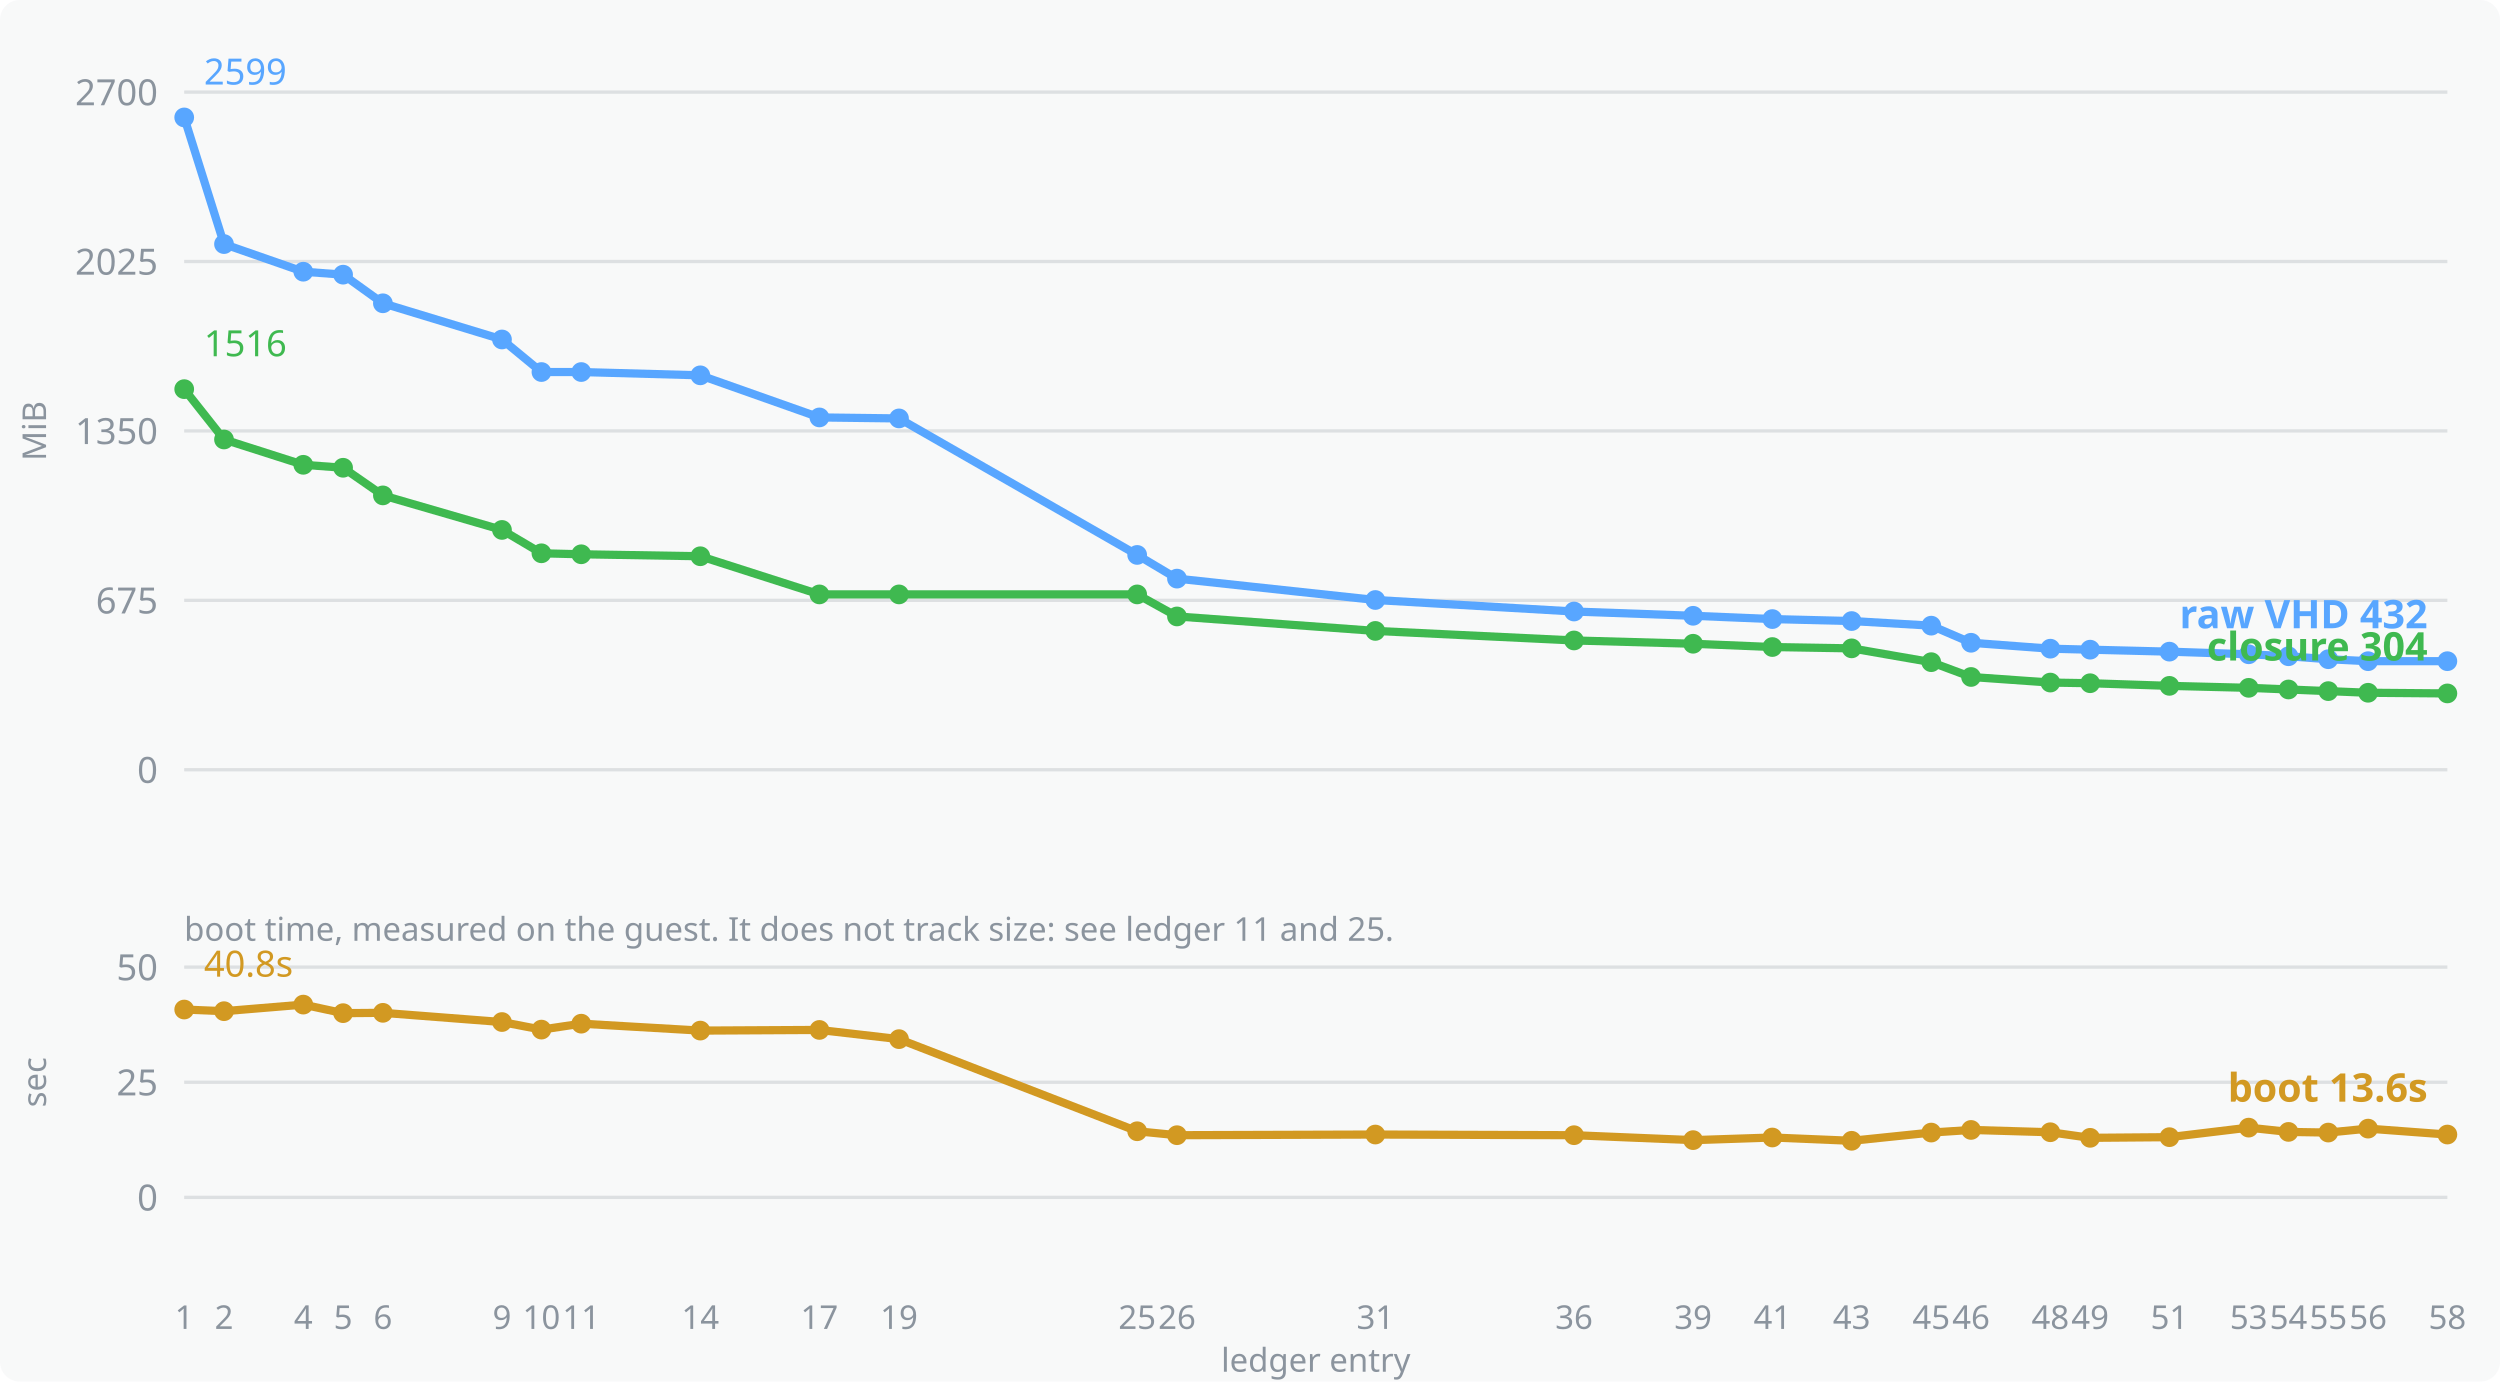
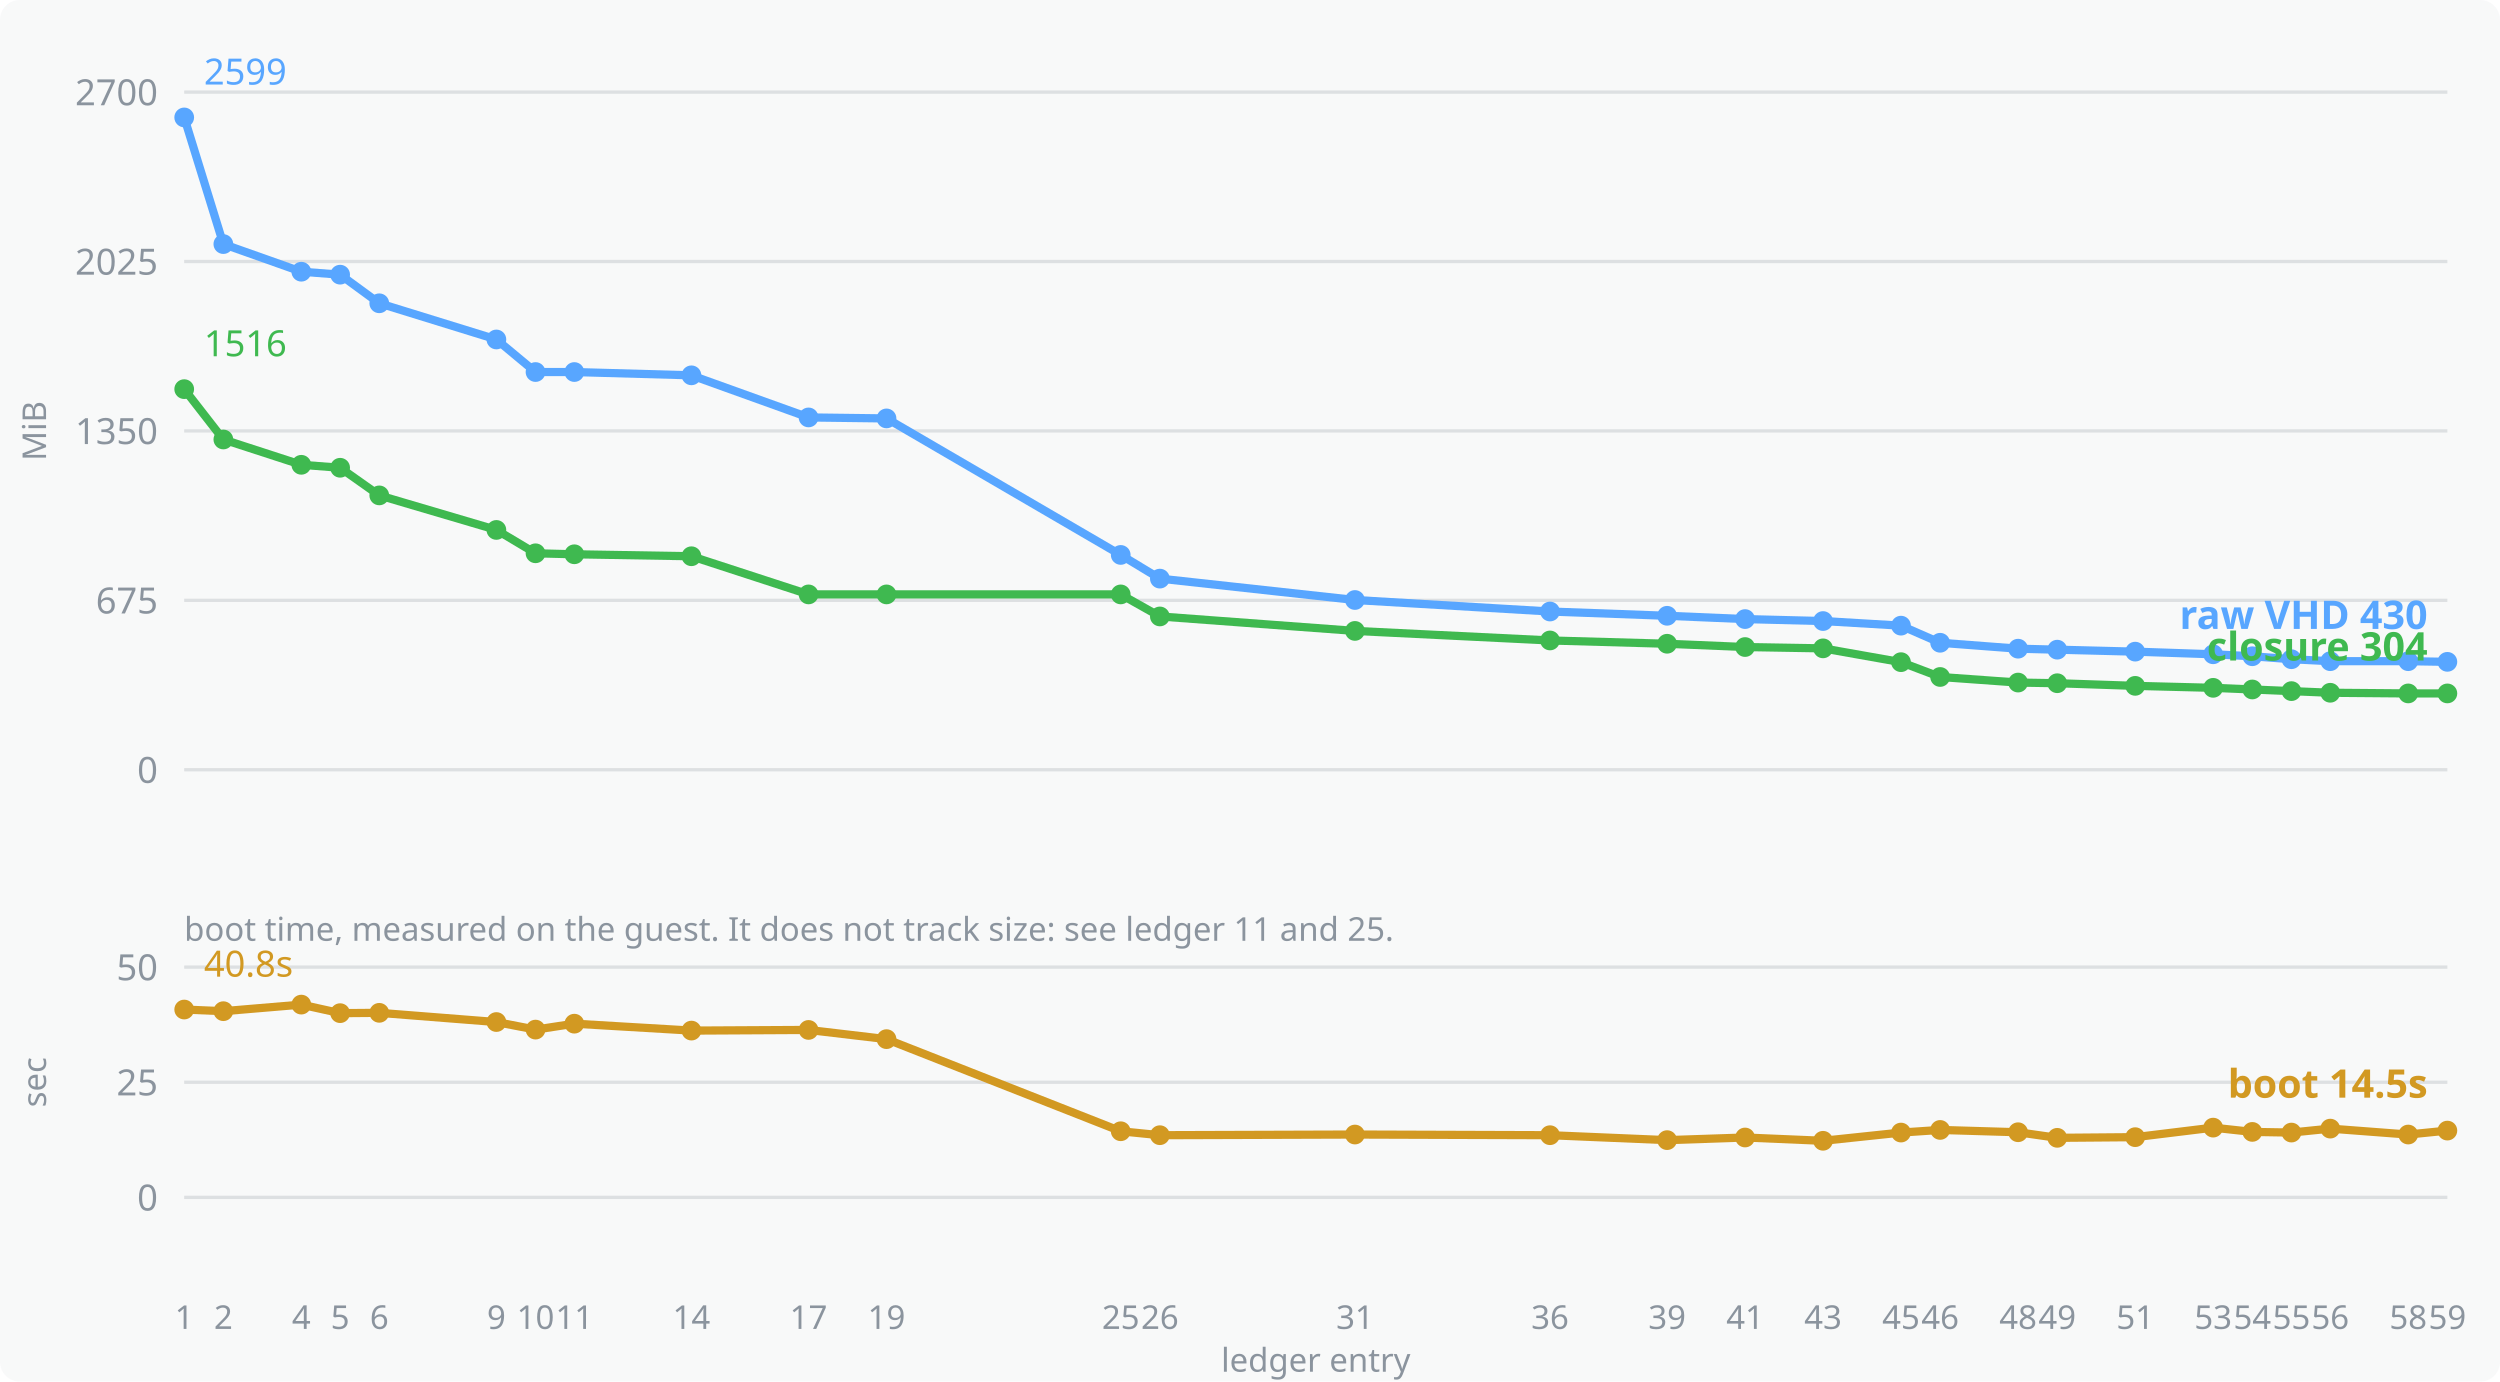
<svg xmlns="http://www.w3.org/2000/svg" viewBox="0 0 760 420" width="760" height="420" font-family="ui-sans-serif,system-ui,sans-serif">
  <rect width="760" height="420" fill="#8b949e" opacity="0.06" rx="6" />
  <line x1="56" y1="234.0" x2="744" y2="234.0" stroke="#8b949e40" stroke-width="1" />
  <text x="48" y="238.0" fill="#8b949e" font-size="11" text-anchor="end">0</text>
  <line x1="56" y1="182.5" x2="744" y2="182.5" stroke="#8b949e40" stroke-width="1" />
  <text x="48" y="186.5" fill="#8b949e" font-size="11" text-anchor="end">675</text>
  <line x1="56" y1="131.0" x2="744" y2="131.0" stroke="#8b949e40" stroke-width="1" />
  <text x="48" y="135.0" fill="#8b949e" font-size="11" text-anchor="end">1350</text>
  <line x1="56" y1="79.5" x2="744" y2="79.5" stroke="#8b949e40" stroke-width="1" />
  <text x="48" y="83.5" fill="#8b949e" font-size="11" text-anchor="end">2025</text>
  <line x1="56" y1="28.0" x2="744" y2="28.0" stroke="#8b949e40" stroke-width="1" />
  <text x="48" y="32.0" fill="#8b949e" font-size="11" text-anchor="end">2700</text>
  <text x="14" y="131.0" fill="#8b949e" font-size="10" text-anchor="middle" transform="rotate(-90 14 131.0)">MiB</text>
  <line x1="56" y1="364.0" x2="744" y2="364.0" stroke="#8b949e40" stroke-width="1" />
  <text x="48" y="368.0" fill="#8b949e" font-size="11" text-anchor="end">0</text>
  <line x1="56" y1="329.0" x2="744" y2="329.0" stroke="#8b949e40" stroke-width="1" />
  <text x="48" y="333.0" fill="#8b949e" font-size="11" text-anchor="end">25</text>
  <line x1="56" y1="294.0" x2="744" y2="294.0" stroke="#8b949e40" stroke-width="1" />
  <text x="48" y="298.0" fill="#8b949e" font-size="11" text-anchor="end">50</text>
  <text x="14" y="329.0" fill="#8b949e" font-size="10" text-anchor="middle" transform="rotate(-90 14 329.0)">sec</text>
  <text x="56" y="286" fill="#8b949e" font-size="10">boot time, measured on the guest. It does not track size: see ledger 11 and 25.</text>
  <text x="56.0" y="404" fill="#8b949e" font-size="10" text-anchor="middle">1</text>
-   <text x="68.1" y="404" fill="#8b949e" font-size="10" text-anchor="middle">2</text>
-   <text x="92.2" y="404" fill="#8b949e" font-size="10" text-anchor="middle">4</text>
-   <text x="104.3" y="404" fill="#8b949e" font-size="10" text-anchor="middle">5</text>
-   <text x="116.4" y="404" fill="#8b949e" font-size="10" text-anchor="middle">6</text>
-   <text x="152.6" y="404" fill="#8b949e" font-size="10" text-anchor="middle">9</text>
-   <text x="164.6" y="404" fill="#8b949e" font-size="10" text-anchor="middle">10</text>
-   <text x="176.7" y="404" fill="#8b949e" font-size="10" text-anchor="middle">11</text>
-   <text x="212.9" y="404" fill="#8b949e" font-size="10" text-anchor="middle">14</text>
-   <text x="249.1" y="404" fill="#8b949e" font-size="10" text-anchor="middle">17</text>
-   <text x="273.3" y="404" fill="#8b949e" font-size="10" text-anchor="middle">19</text>
-   <text x="345.7" y="404" fill="#8b949e" font-size="10" text-anchor="middle">25</text>
-   <text x="357.8" y="404" fill="#8b949e" font-size="10" text-anchor="middle">26</text>
-   <text x="418.1" y="404" fill="#8b949e" font-size="10" text-anchor="middle">31</text>
-   <text x="478.5" y="404" fill="#8b949e" font-size="10" text-anchor="middle">36</text>
-   <text x="514.7" y="404" fill="#8b949e" font-size="10" text-anchor="middle">39</text>
-   <text x="538.8" y="404" fill="#8b949e" font-size="10" text-anchor="middle">41</text>
-   <text x="562.9" y="404" fill="#8b949e" font-size="10" text-anchor="middle">43</text>
-   <text x="587.1" y="404" fill="#8b949e" font-size="10" text-anchor="middle">45</text>
-   <text x="599.2" y="404" fill="#8b949e" font-size="10" text-anchor="middle">46</text>
-   <text x="623.3" y="404" fill="#8b949e" font-size="10" text-anchor="middle">48</text>
-   <text x="635.4" y="404" fill="#8b949e" font-size="10" text-anchor="middle">49</text>
-   <text x="659.5" y="404" fill="#8b949e" font-size="10" text-anchor="middle">51</text>
-   <text x="683.6" y="404" fill="#8b949e" font-size="10" text-anchor="middle">53</text>
-   <text x="695.7" y="404" fill="#8b949e" font-size="10" text-anchor="middle">54</text>
-   <text x="707.8" y="404" fill="#8b949e" font-size="10" text-anchor="middle">55</text>
-   <text x="719.9" y="404" fill="#8b949e" font-size="10" text-anchor="middle">56</text>
-   <text x="744.0" y="404" fill="#8b949e" font-size="10" text-anchor="middle">58</text>
+   <text x="67.9" y="404" fill="#8b949e" font-size="10" text-anchor="middle">2</text>
+   <text x="91.6" y="404" fill="#8b949e" font-size="10" text-anchor="middle">4</text>
+   <text x="103.4" y="404" fill="#8b949e" font-size="10" text-anchor="middle">5</text>
+   <text x="115.3" y="404" fill="#8b949e" font-size="10" text-anchor="middle">6</text>
+   <text x="150.9" y="404" fill="#8b949e" font-size="10" text-anchor="middle">9</text>
+   <text x="162.8" y="404" fill="#8b949e" font-size="10" text-anchor="middle">10</text>
+   <text x="174.6" y="404" fill="#8b949e" font-size="10" text-anchor="middle">11</text>
+   <text x="210.2" y="404" fill="#8b949e" font-size="10" text-anchor="middle">14</text>
+   <text x="245.8" y="404" fill="#8b949e" font-size="10" text-anchor="middle">17</text>
+   <text x="269.5" y="404" fill="#8b949e" font-size="10" text-anchor="middle">19</text>
+   <text x="340.7" y="404" fill="#8b949e" font-size="10" text-anchor="middle">25</text>
+   <text x="352.6" y="404" fill="#8b949e" font-size="10" text-anchor="middle">26</text>
+   <text x="411.9" y="404" fill="#8b949e" font-size="10" text-anchor="middle">31</text>
+   <text x="471.2" y="404" fill="#8b949e" font-size="10" text-anchor="middle">36</text>
+   <text x="506.8" y="404" fill="#8b949e" font-size="10" text-anchor="middle">39</text>
+   <text x="530.5" y="404" fill="#8b949e" font-size="10" text-anchor="middle">41</text>
+   <text x="554.2" y="404" fill="#8b949e" font-size="10" text-anchor="middle">43</text>
+   <text x="577.9" y="404" fill="#8b949e" font-size="10" text-anchor="middle">45</text>
+   <text x="589.8" y="404" fill="#8b949e" font-size="10" text-anchor="middle">46</text>
+   <text x="613.5" y="404" fill="#8b949e" font-size="10" text-anchor="middle">48</text>
+   <text x="625.4" y="404" fill="#8b949e" font-size="10" text-anchor="middle">49</text>
+   <text x="649.1" y="404" fill="#8b949e" font-size="10" text-anchor="middle">51</text>
+   <text x="672.8" y="404" fill="#8b949e" font-size="10" text-anchor="middle">53</text>
+   <text x="684.7" y="404" fill="#8b949e" font-size="10" text-anchor="middle">54</text>
+   <text x="696.6" y="404" fill="#8b949e" font-size="10" text-anchor="middle">55</text>
+   <text x="708.4" y="404" fill="#8b949e" font-size="10" text-anchor="middle">56</text>
+   <text x="732.1" y="404" fill="#8b949e" font-size="10" text-anchor="middle">58</text>
+   <text x="744.0" y="404" fill="#8b949e" font-size="10" text-anchor="middle">59</text>
  <text x="400.0" y="417" fill="#8b949e" font-size="10" text-anchor="middle">ledger entry</text>
-   <path d="M56.0,35.7 L68.1,74.2 L92.2,82.6 L104.3,83.5 L116.4,92.2 L152.6,103.2 L164.6,113.1 L176.7,113.1 L212.9,114.1 L249.1,126.9 L273.3,127.2 L345.7,168.7 L357.8,175.9 L418.1,182.4 L478.5,185.9 L514.7,187.2 L538.8,188.2 L562.9,188.8 L587.1,190.2 L599.2,195.4 L623.3,197.2 L635.4,197.5 L659.5,198.1 L683.6,198.9 L695.7,199.5 L707.8,200.4 L719.9,201.0 L744.0,201.0" fill="none" stroke="#58a6ff" stroke-width="2.5" stroke-linejoin="round" stroke-linecap="round" />
+   <path d="M56.0,35.7 L67.9,74.2 L91.6,82.6 L103.4,83.5 L115.3,92.2 L150.9,103.2 L162.8,113.1 L174.6,113.1 L210.2,114.1 L245.8,126.9 L269.5,127.2 L340.7,168.7 L352.6,175.9 L411.9,182.4 L471.2,185.9 L506.8,187.2 L530.5,188.2 L554.2,188.8 L577.9,190.2 L589.8,195.4 L613.5,197.2 L625.4,197.5 L649.1,198.1 L672.8,198.9 L684.7,199.5 L696.6,200.4 L708.4,201.0 L732.1,201.0 L744.0,201.2" fill="none" stroke="#58a6ff" stroke-width="2.5" stroke-linejoin="round" stroke-linecap="round" />
  <circle cx="56.0" cy="35.7" r="3" fill="#58a6ff" />
-   <circle cx="68.1" cy="74.2" r="3" fill="#58a6ff" />
-   <circle cx="92.2" cy="82.6" r="3" fill="#58a6ff" />
-   <circle cx="104.3" cy="83.5" r="3" fill="#58a6ff" />
-   <circle cx="116.4" cy="92.2" r="3" fill="#58a6ff" />
-   <circle cx="152.6" cy="103.2" r="3" fill="#58a6ff" />
-   <circle cx="164.6" cy="113.1" r="3" fill="#58a6ff" />
-   <circle cx="176.7" cy="113.1" r="3" fill="#58a6ff" />
-   <circle cx="212.9" cy="114.1" r="3" fill="#58a6ff" />
-   <circle cx="249.1" cy="126.9" r="3" fill="#58a6ff" />
-   <circle cx="273.3" cy="127.2" r="3" fill="#58a6ff" />
-   <circle cx="345.7" cy="168.7" r="3" fill="#58a6ff" />
-   <circle cx="357.8" cy="175.9" r="3" fill="#58a6ff" />
-   <circle cx="418.1" cy="182.4" r="3" fill="#58a6ff" />
-   <circle cx="478.5" cy="185.9" r="3" fill="#58a6ff" />
-   <circle cx="514.7" cy="187.2" r="3" fill="#58a6ff" />
-   <circle cx="538.8" cy="188.2" r="3" fill="#58a6ff" />
-   <circle cx="562.9" cy="188.8" r="3" fill="#58a6ff" />
-   <circle cx="587.1" cy="190.2" r="3" fill="#58a6ff" />
-   <circle cx="599.2" cy="195.4" r="3" fill="#58a6ff" />
-   <circle cx="623.3" cy="197.2" r="3" fill="#58a6ff" />
-   <circle cx="635.4" cy="197.5" r="3" fill="#58a6ff" />
-   <circle cx="659.5" cy="198.1" r="3" fill="#58a6ff" />
-   <circle cx="683.6" cy="198.9" r="3" fill="#58a6ff" />
-   <circle cx="695.7" cy="199.5" r="3" fill="#58a6ff" />
-   <circle cx="707.8" cy="200.4" r="3" fill="#58a6ff" />
-   <circle cx="719.9" cy="201.0" r="3" fill="#58a6ff" />
-   <circle cx="744.0" cy="201.0" r="3" fill="#58a6ff" />
-   <path d="M56.0,118.3 L68.1,133.6 L92.2,141.3 L104.3,142.2 L116.4,150.6 L152.6,161.1 L164.6,168.2 L176.7,168.5 L212.9,169.1 L249.1,180.7 L273.3,180.7 L345.7,180.7 L357.8,187.4 L418.1,191.8 L478.5,194.7 L514.7,195.7 L538.8,196.7 L562.9,197.1 L587.1,201.3 L599.2,205.8 L623.3,207.5 L635.4,207.7 L659.5,208.5 L683.6,209.1 L695.7,209.6 L707.8,210.1 L719.9,210.6 L744.0,210.8" fill="none" stroke="#3fb950" stroke-width="2.5" stroke-linejoin="round" stroke-linecap="round" />
+   <circle cx="67.9" cy="74.2" r="3" fill="#58a6ff" />
+   <circle cx="91.6" cy="82.6" r="3" fill="#58a6ff" />
+   <circle cx="103.4" cy="83.5" r="3" fill="#58a6ff" />
+   <circle cx="115.3" cy="92.2" r="3" fill="#58a6ff" />
+   <circle cx="150.9" cy="103.2" r="3" fill="#58a6ff" />
+   <circle cx="162.8" cy="113.1" r="3" fill="#58a6ff" />
+   <circle cx="174.6" cy="113.1" r="3" fill="#58a6ff" />
+   <circle cx="210.2" cy="114.1" r="3" fill="#58a6ff" />
+   <circle cx="245.8" cy="126.9" r="3" fill="#58a6ff" />
+   <circle cx="269.5" cy="127.2" r="3" fill="#58a6ff" />
+   <circle cx="340.7" cy="168.7" r="3" fill="#58a6ff" />
+   <circle cx="352.6" cy="175.9" r="3" fill="#58a6ff" />
+   <circle cx="411.9" cy="182.4" r="3" fill="#58a6ff" />
+   <circle cx="471.2" cy="185.9" r="3" fill="#58a6ff" />
+   <circle cx="506.8" cy="187.2" r="3" fill="#58a6ff" />
+   <circle cx="530.5" cy="188.2" r="3" fill="#58a6ff" />
+   <circle cx="554.2" cy="188.8" r="3" fill="#58a6ff" />
+   <circle cx="577.9" cy="190.2" r="3" fill="#58a6ff" />
+   <circle cx="589.8" cy="195.4" r="3" fill="#58a6ff" />
+   <circle cx="613.5" cy="197.2" r="3" fill="#58a6ff" />
+   <circle cx="625.4" cy="197.5" r="3" fill="#58a6ff" />
+   <circle cx="649.1" cy="198.1" r="3" fill="#58a6ff" />
+   <circle cx="672.8" cy="198.9" r="3" fill="#58a6ff" />
+   <circle cx="684.7" cy="199.5" r="3" fill="#58a6ff" />
+   <circle cx="696.6" cy="200.4" r="3" fill="#58a6ff" />
+   <circle cx="708.4" cy="201.0" r="3" fill="#58a6ff" />
+   <circle cx="732.1" cy="201.0" r="3" fill="#58a6ff" />
+   <circle cx="744.0" cy="201.2" r="3" fill="#58a6ff" />
+   <path d="M56.0,118.3 L67.9,133.6 L91.6,141.3 L103.4,142.2 L115.3,150.6 L150.9,161.1 L162.8,168.2 L174.6,168.5 L210.2,169.1 L245.8,180.7 L269.5,180.7 L340.7,180.7 L352.6,187.4 L411.9,191.8 L471.2,194.7 L506.8,195.7 L530.5,196.7 L554.2,197.1 L577.9,201.3 L589.8,205.8 L613.5,207.5 L625.4,207.7 L649.1,208.5 L672.8,209.1 L684.7,209.6 L696.6,210.1 L708.4,210.6 L732.1,210.8 L744.0,210.8" fill="none" stroke="#3fb950" stroke-width="2.5" stroke-linejoin="round" stroke-linecap="round" />
  <circle cx="56.0" cy="118.3" r="3" fill="#3fb950" />
-   <circle cx="68.1" cy="133.6" r="3" fill="#3fb950" />
-   <circle cx="92.2" cy="141.3" r="3" fill="#3fb950" />
-   <circle cx="104.3" cy="142.2" r="3" fill="#3fb950" />
-   <circle cx="116.4" cy="150.6" r="3" fill="#3fb950" />
-   <circle cx="152.6" cy="161.1" r="3" fill="#3fb950" />
-   <circle cx="164.6" cy="168.2" r="3" fill="#3fb950" />
-   <circle cx="176.7" cy="168.5" r="3" fill="#3fb950" />
-   <circle cx="212.9" cy="169.1" r="3" fill="#3fb950" />
-   <circle cx="249.1" cy="180.7" r="3" fill="#3fb950" />
-   <circle cx="273.3" cy="180.7" r="3" fill="#3fb950" />
-   <circle cx="345.7" cy="180.7" r="3" fill="#3fb950" />
-   <circle cx="357.8" cy="187.4" r="3" fill="#3fb950" />
-   <circle cx="418.1" cy="191.8" r="3" fill="#3fb950" />
-   <circle cx="478.5" cy="194.7" r="3" fill="#3fb950" />
-   <circle cx="514.7" cy="195.7" r="3" fill="#3fb950" />
-   <circle cx="538.8" cy="196.7" r="3" fill="#3fb950" />
-   <circle cx="562.9" cy="197.1" r="3" fill="#3fb950" />
-   <circle cx="587.1" cy="201.3" r="3" fill="#3fb950" />
-   <circle cx="599.2" cy="205.8" r="3" fill="#3fb950" />
-   <circle cx="623.3" cy="207.5" r="3" fill="#3fb950" />
-   <circle cx="635.4" cy="207.7" r="3" fill="#3fb950" />
-   <circle cx="659.5" cy="208.5" r="3" fill="#3fb950" />
-   <circle cx="683.6" cy="209.1" r="3" fill="#3fb950" />
-   <circle cx="695.7" cy="209.6" r="3" fill="#3fb950" />
-   <circle cx="707.8" cy="210.1" r="3" fill="#3fb950" />
-   <circle cx="719.9" cy="210.6" r="3" fill="#3fb950" />
+   <circle cx="67.9" cy="133.6" r="3" fill="#3fb950" />
+   <circle cx="91.6" cy="141.3" r="3" fill="#3fb950" />
+   <circle cx="103.4" cy="142.2" r="3" fill="#3fb950" />
+   <circle cx="115.3" cy="150.6" r="3" fill="#3fb950" />
+   <circle cx="150.9" cy="161.1" r="3" fill="#3fb950" />
+   <circle cx="162.8" cy="168.2" r="3" fill="#3fb950" />
+   <circle cx="174.6" cy="168.5" r="3" fill="#3fb950" />
+   <circle cx="210.2" cy="169.1" r="3" fill="#3fb950" />
+   <circle cx="245.8" cy="180.7" r="3" fill="#3fb950" />
+   <circle cx="269.5" cy="180.7" r="3" fill="#3fb950" />
+   <circle cx="340.7" cy="180.7" r="3" fill="#3fb950" />
+   <circle cx="352.6" cy="187.4" r="3" fill="#3fb950" />
+   <circle cx="411.9" cy="191.8" r="3" fill="#3fb950" />
+   <circle cx="471.2" cy="194.7" r="3" fill="#3fb950" />
+   <circle cx="506.8" cy="195.7" r="3" fill="#3fb950" />
+   <circle cx="530.5" cy="196.7" r="3" fill="#3fb950" />
+   <circle cx="554.2" cy="197.1" r="3" fill="#3fb950" />
+   <circle cx="577.9" cy="201.3" r="3" fill="#3fb950" />
+   <circle cx="589.8" cy="205.8" r="3" fill="#3fb950" />
+   <circle cx="613.5" cy="207.5" r="3" fill="#3fb950" />
+   <circle cx="625.4" cy="207.7" r="3" fill="#3fb950" />
+   <circle cx="649.1" cy="208.5" r="3" fill="#3fb950" />
+   <circle cx="672.8" cy="209.1" r="3" fill="#3fb950" />
+   <circle cx="684.7" cy="209.6" r="3" fill="#3fb950" />
+   <circle cx="696.6" cy="210.1" r="3" fill="#3fb950" />
+   <circle cx="708.4" cy="210.6" r="3" fill="#3fb950" />
+   <circle cx="732.1" cy="210.8" r="3" fill="#3fb950" />
  <circle cx="744.0" cy="210.8" r="3" fill="#3fb950" />
-   <path d="M56.0,306.9 L68.1,307.4 L92.2,305.4 L104.3,308.0 L116.4,307.9 L152.6,310.7 L164.6,313.0 L176.7,311.2 L212.9,313.3 L249.1,313.1 L273.3,315.9 L345.7,343.9 L357.8,345.1 L418.1,344.9 L478.5,345.1 L514.7,346.6 L538.8,345.8 L562.9,346.8 L587.1,344.3 L599.2,343.5 L623.3,344.2 L635.4,345.9 L659.5,345.7 L683.6,342.8 L695.7,344.1 L707.8,344.3 L719.9,343.1 L744.0,344.9" fill="none" stroke="#d29922" stroke-width="2.5" stroke-linejoin="round" stroke-linecap="round" />
+   <path d="M56.0,306.9 L67.9,307.4 L91.6,305.4 L103.4,308.0 L115.3,307.9 L150.9,310.7 L162.8,313.0 L174.6,311.2 L210.2,313.3 L245.8,313.1 L269.5,315.9 L340.7,343.9 L352.6,345.1 L411.9,344.9 L471.2,345.1 L506.8,346.6 L530.5,345.8 L554.2,346.8 L577.9,344.3 L589.8,343.5 L613.5,344.2 L625.4,345.9 L649.1,345.7 L672.8,342.8 L684.7,344.1 L696.6,344.3 L708.4,343.1 L732.1,344.9 L744.0,343.7" fill="none" stroke="#d29922" stroke-width="2.5" stroke-linejoin="round" stroke-linecap="round" />
  <circle cx="56.0" cy="306.9" r="3" fill="#d29922" />
-   <circle cx="68.1" cy="307.4" r="3" fill="#d29922" />
-   <circle cx="92.2" cy="305.4" r="3" fill="#d29922" />
-   <circle cx="104.3" cy="308.0" r="3" fill="#d29922" />
-   <circle cx="116.4" cy="307.9" r="3" fill="#d29922" />
-   <circle cx="152.6" cy="310.7" r="3" fill="#d29922" />
-   <circle cx="164.6" cy="313.0" r="3" fill="#d29922" />
-   <circle cx="176.7" cy="311.2" r="3" fill="#d29922" />
-   <circle cx="212.9" cy="313.3" r="3" fill="#d29922" />
-   <circle cx="249.1" cy="313.1" r="3" fill="#d29922" />
-   <circle cx="273.3" cy="315.9" r="3" fill="#d29922" />
-   <circle cx="345.7" cy="343.9" r="3" fill="#d29922" />
-   <circle cx="357.8" cy="345.1" r="3" fill="#d29922" />
-   <circle cx="418.1" cy="344.9" r="3" fill="#d29922" />
-   <circle cx="478.5" cy="345.1" r="3" fill="#d29922" />
-   <circle cx="514.7" cy="346.6" r="3" fill="#d29922" />
-   <circle cx="538.8" cy="345.8" r="3" fill="#d29922" />
-   <circle cx="562.9" cy="346.8" r="3" fill="#d29922" />
-   <circle cx="587.1" cy="344.3" r="3" fill="#d29922" />
-   <circle cx="599.2" cy="343.5" r="3" fill="#d29922" />
-   <circle cx="623.3" cy="344.2" r="3" fill="#d29922" />
-   <circle cx="635.4" cy="345.9" r="3" fill="#d29922" />
-   <circle cx="659.5" cy="345.7" r="3" fill="#d29922" />
-   <circle cx="683.6" cy="342.8" r="3" fill="#d29922" />
-   <circle cx="695.7" cy="344.1" r="3" fill="#d29922" />
-   <circle cx="707.8" cy="344.3" r="3" fill="#d29922" />
-   <circle cx="719.9" cy="343.1" r="3" fill="#d29922" />
-   <circle cx="744.0" cy="344.9" r="3" fill="#d29922" />
-   <text x="738.0" y="191.0" fill="#58a6ff" font-size="12" font-weight="600" text-anchor="end">raw VHD 432</text>
+   <circle cx="67.9" cy="307.4" r="3" fill="#d29922" />
+   <circle cx="91.6" cy="305.4" r="3" fill="#d29922" />
+   <circle cx="103.4" cy="308.0" r="3" fill="#d29922" />
+   <circle cx="115.3" cy="307.9" r="3" fill="#d29922" />
+   <circle cx="150.9" cy="310.7" r="3" fill="#d29922" />
+   <circle cx="162.8" cy="313.0" r="3" fill="#d29922" />
+   <circle cx="174.6" cy="311.2" r="3" fill="#d29922" />
+   <circle cx="210.2" cy="313.3" r="3" fill="#d29922" />
+   <circle cx="245.8" cy="313.1" r="3" fill="#d29922" />
+   <circle cx="269.5" cy="315.9" r="3" fill="#d29922" />
+   <circle cx="340.7" cy="343.9" r="3" fill="#d29922" />
+   <circle cx="352.6" cy="345.1" r="3" fill="#d29922" />
+   <circle cx="411.9" cy="344.9" r="3" fill="#d29922" />
+   <circle cx="471.2" cy="345.1" r="3" fill="#d29922" />
+   <circle cx="506.8" cy="346.6" r="3" fill="#d29922" />
+   <circle cx="530.5" cy="345.8" r="3" fill="#d29922" />
+   <circle cx="554.2" cy="346.8" r="3" fill="#d29922" />
+   <circle cx="577.9" cy="344.3" r="3" fill="#d29922" />
+   <circle cx="589.8" cy="343.5" r="3" fill="#d29922" />
+   <circle cx="613.5" cy="344.2" r="3" fill="#d29922" />
+   <circle cx="625.4" cy="345.9" r="3" fill="#d29922" />
+   <circle cx="649.1" cy="345.7" r="3" fill="#d29922" />
+   <circle cx="672.8" cy="342.8" r="3" fill="#d29922" />
+   <circle cx="684.7" cy="344.1" r="3" fill="#d29922" />
+   <circle cx="696.6" cy="344.3" r="3" fill="#d29922" />
+   <circle cx="708.4" cy="343.1" r="3" fill="#d29922" />
+   <circle cx="732.1" cy="344.9" r="3" fill="#d29922" />
+   <circle cx="744.0" cy="343.7" r="3" fill="#d29922" />
+   <text x="738.0" y="191.2" fill="#58a6ff" font-size="12" font-weight="600" text-anchor="end">raw VHD 430</text>
  <text x="62.0" y="25.7" fill="#58a6ff" font-size="11" text-anchor="start">2599</text>
  <text x="738.0" y="200.8" fill="#3fb950" font-size="12" font-weight="600" text-anchor="end">closure 304</text>
  <text x="62.0" y="108.3" fill="#3fb950" font-size="11" text-anchor="start">1516</text>
-   <text x="738.0" y="334.9" fill="#d29922" font-size="12" font-weight="600" text-anchor="end">boot 13.6s</text>
+   <text x="738.0" y="333.7" fill="#d29922" font-size="12" font-weight="600" text-anchor="end">boot 14.5s</text>
  <text x="62.0" y="296.9" fill="#d29922" font-size="11" text-anchor="start">40.8s</text>
</svg>
